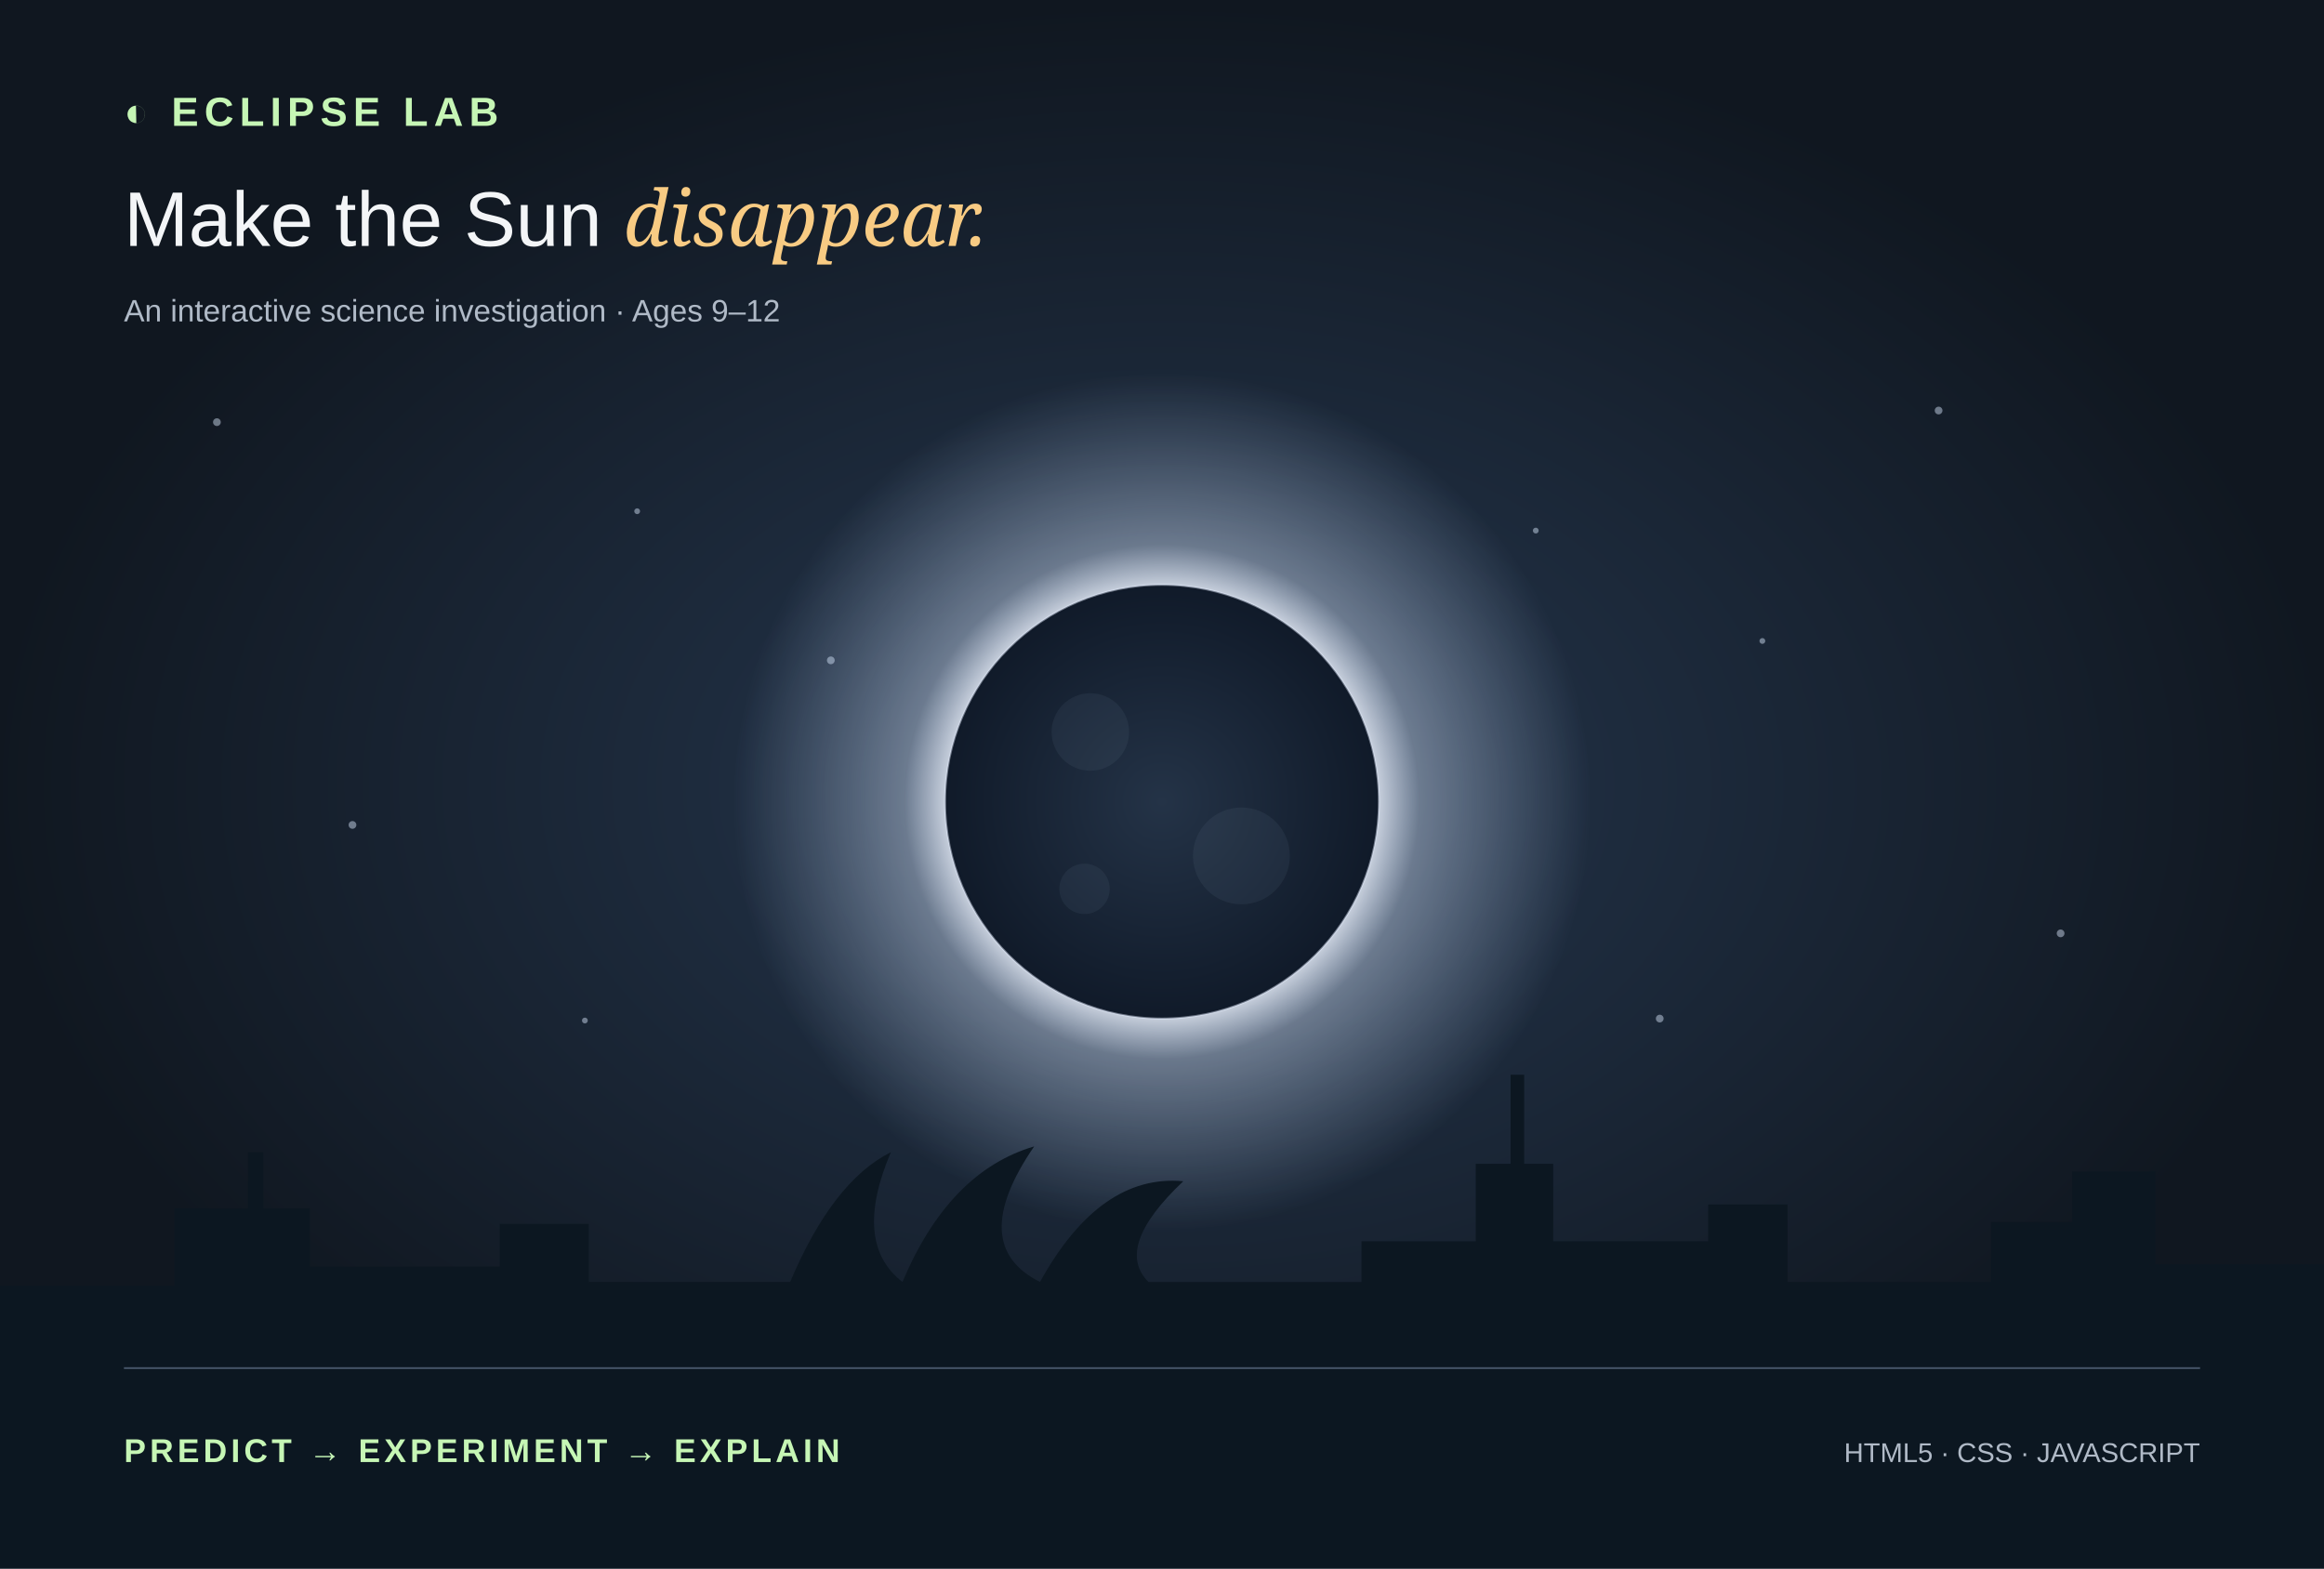
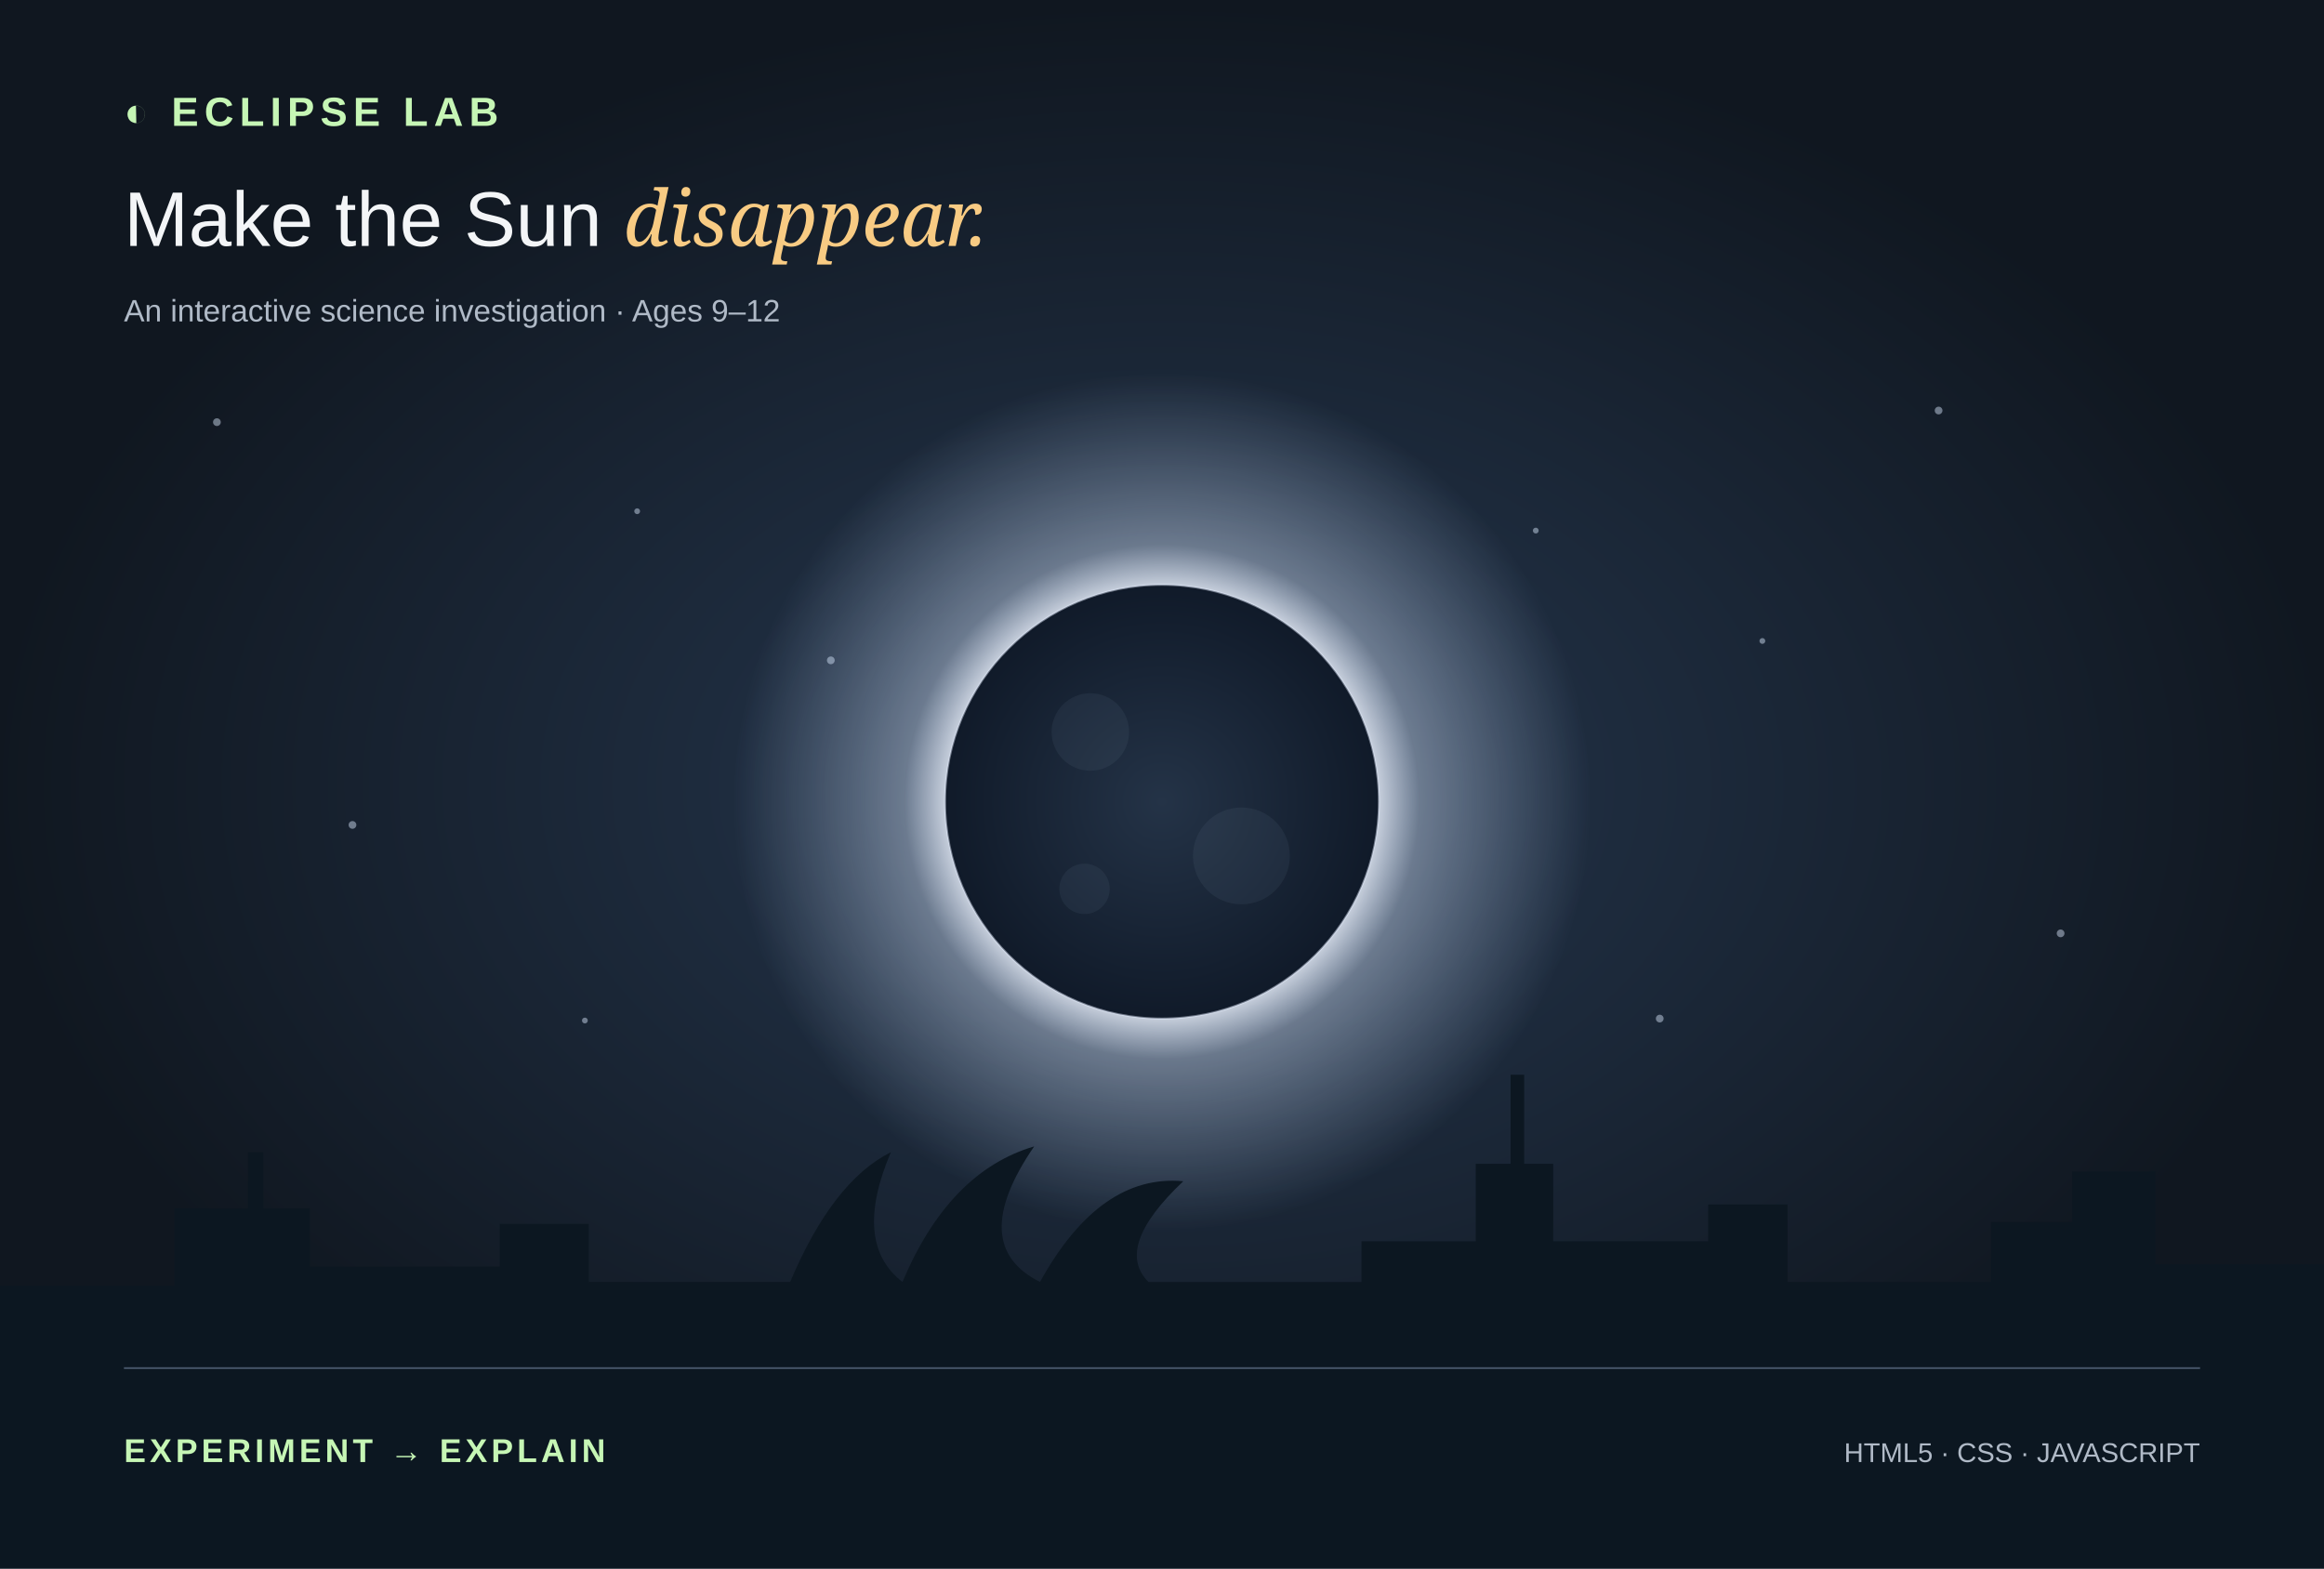
<svg xmlns="http://www.w3.org/2000/svg" width="1200" height="810" viewBox="0 0 1200 810" role="img" aria-labelledby="title desc">
  <defs>
    <radialGradient id="bg">
      <stop stop-color="#263850" />
      <stop offset="1" stop-color="#101720" />
    </radialGradient>
    <radialGradient id="corona">
      <stop offset=".46" stop-color="#f5f8ff" />
      <stop offset=".6" stop-color="#dceaff" stop-opacity=".4" />
      <stop offset="1" stop-color="#c3dcff" stop-opacity="0" />
    </radialGradient>
    <radialGradient id="moon">
      <stop stop-color="#243347" />
      <stop offset="1" stop-color="#101a29" />
    </radialGradient>
  </defs>
  <rect width="1200" height="810" fill="url(#bg)" />
  <g fill="#dceaff" opacity=".45">
    <circle cx="112" cy="218" r="2" />
    <circle cx="329" cy="264" r="1.5" />
    <circle cx="182" cy="426" r="2" />
    <circle cx="1001" cy="212" r="2" />
    <circle cx="910" cy="331" r="1.5" />
    <circle cx="1064" cy="482" r="2" />
    <circle cx="793" cy="274" r="1.5" />
    <circle cx="429" cy="341" r="2" />
    <circle cx="302" cy="527" r="1.5" />
    <circle cx="857" cy="526" r="2" />
  </g>
  <g font-family="Arial,Helvetica,sans-serif">
    <text x="64" y="65" font-size="21" font-weight="700" fill="#c6f6b5" letter-spacing="3">◐ ECLIPSE LAB</text>
    <text x="64" y="127" font-size="40" fill="#f3f5f7">Make the Sun <tspan fill="#f8cb83" font-family="Georgia,serif" font-style="italic">disappear.</tspan>
    </text>
    <text x="64" y="166" font-size="16" fill="#b0bac7">An interactive science investigation · Ages 9–12</text>
  </g>
  <circle cx="600" cy="414" r="221" fill="url(#corona)" />
  <circle cx="600" cy="414" r="112" fill="url(#moon)" stroke="#e5efff" stroke-opacity=".45" />
  <g fill="#8fa8bb" opacity=".08">
    <circle cx="563" cy="378" r="20" />
    <circle cx="641" cy="442" r="25" />
    <circle cx="560" cy="459" r="13" />
  </g>
  <path fill="#0c1721" d="M0 664H90V624H128V595H136V624H160V654H258V632H304V662H408Q430 610 460 595Q440 642 466 662Q490 605 534 592Q499 643 537 662Q568 606 611 610Q575 644 593 662H703V641H762V601H780V555H787V601H802V641H882V622H923V662H1028V631H1070V605H1113V653H1200V810H0Z" />
  <g font-family="Arial,Helvetica,sans-serif">
    <rect x="64" y="706" width="1072" height="1" fill="#425063" />
-     <text x="64" y="755" fill="#c6f6b5" font-size="17" font-weight="700" letter-spacing="2">PREDICT  →  EXPERIMENT  →  EXPLAIN</text>
+     <text x="64" y="755" fill="#c6f6b5" font-size="17" font-weight="700" letter-spacing="2">EXPERIMENT  →  EXPLAIN</text>
    <text x="1136" y="755" text-anchor="end" fill="#b0bac7" font-size="14">HTML5 · CSS · JAVASCRIPT</text>
  </g>
</svg>
